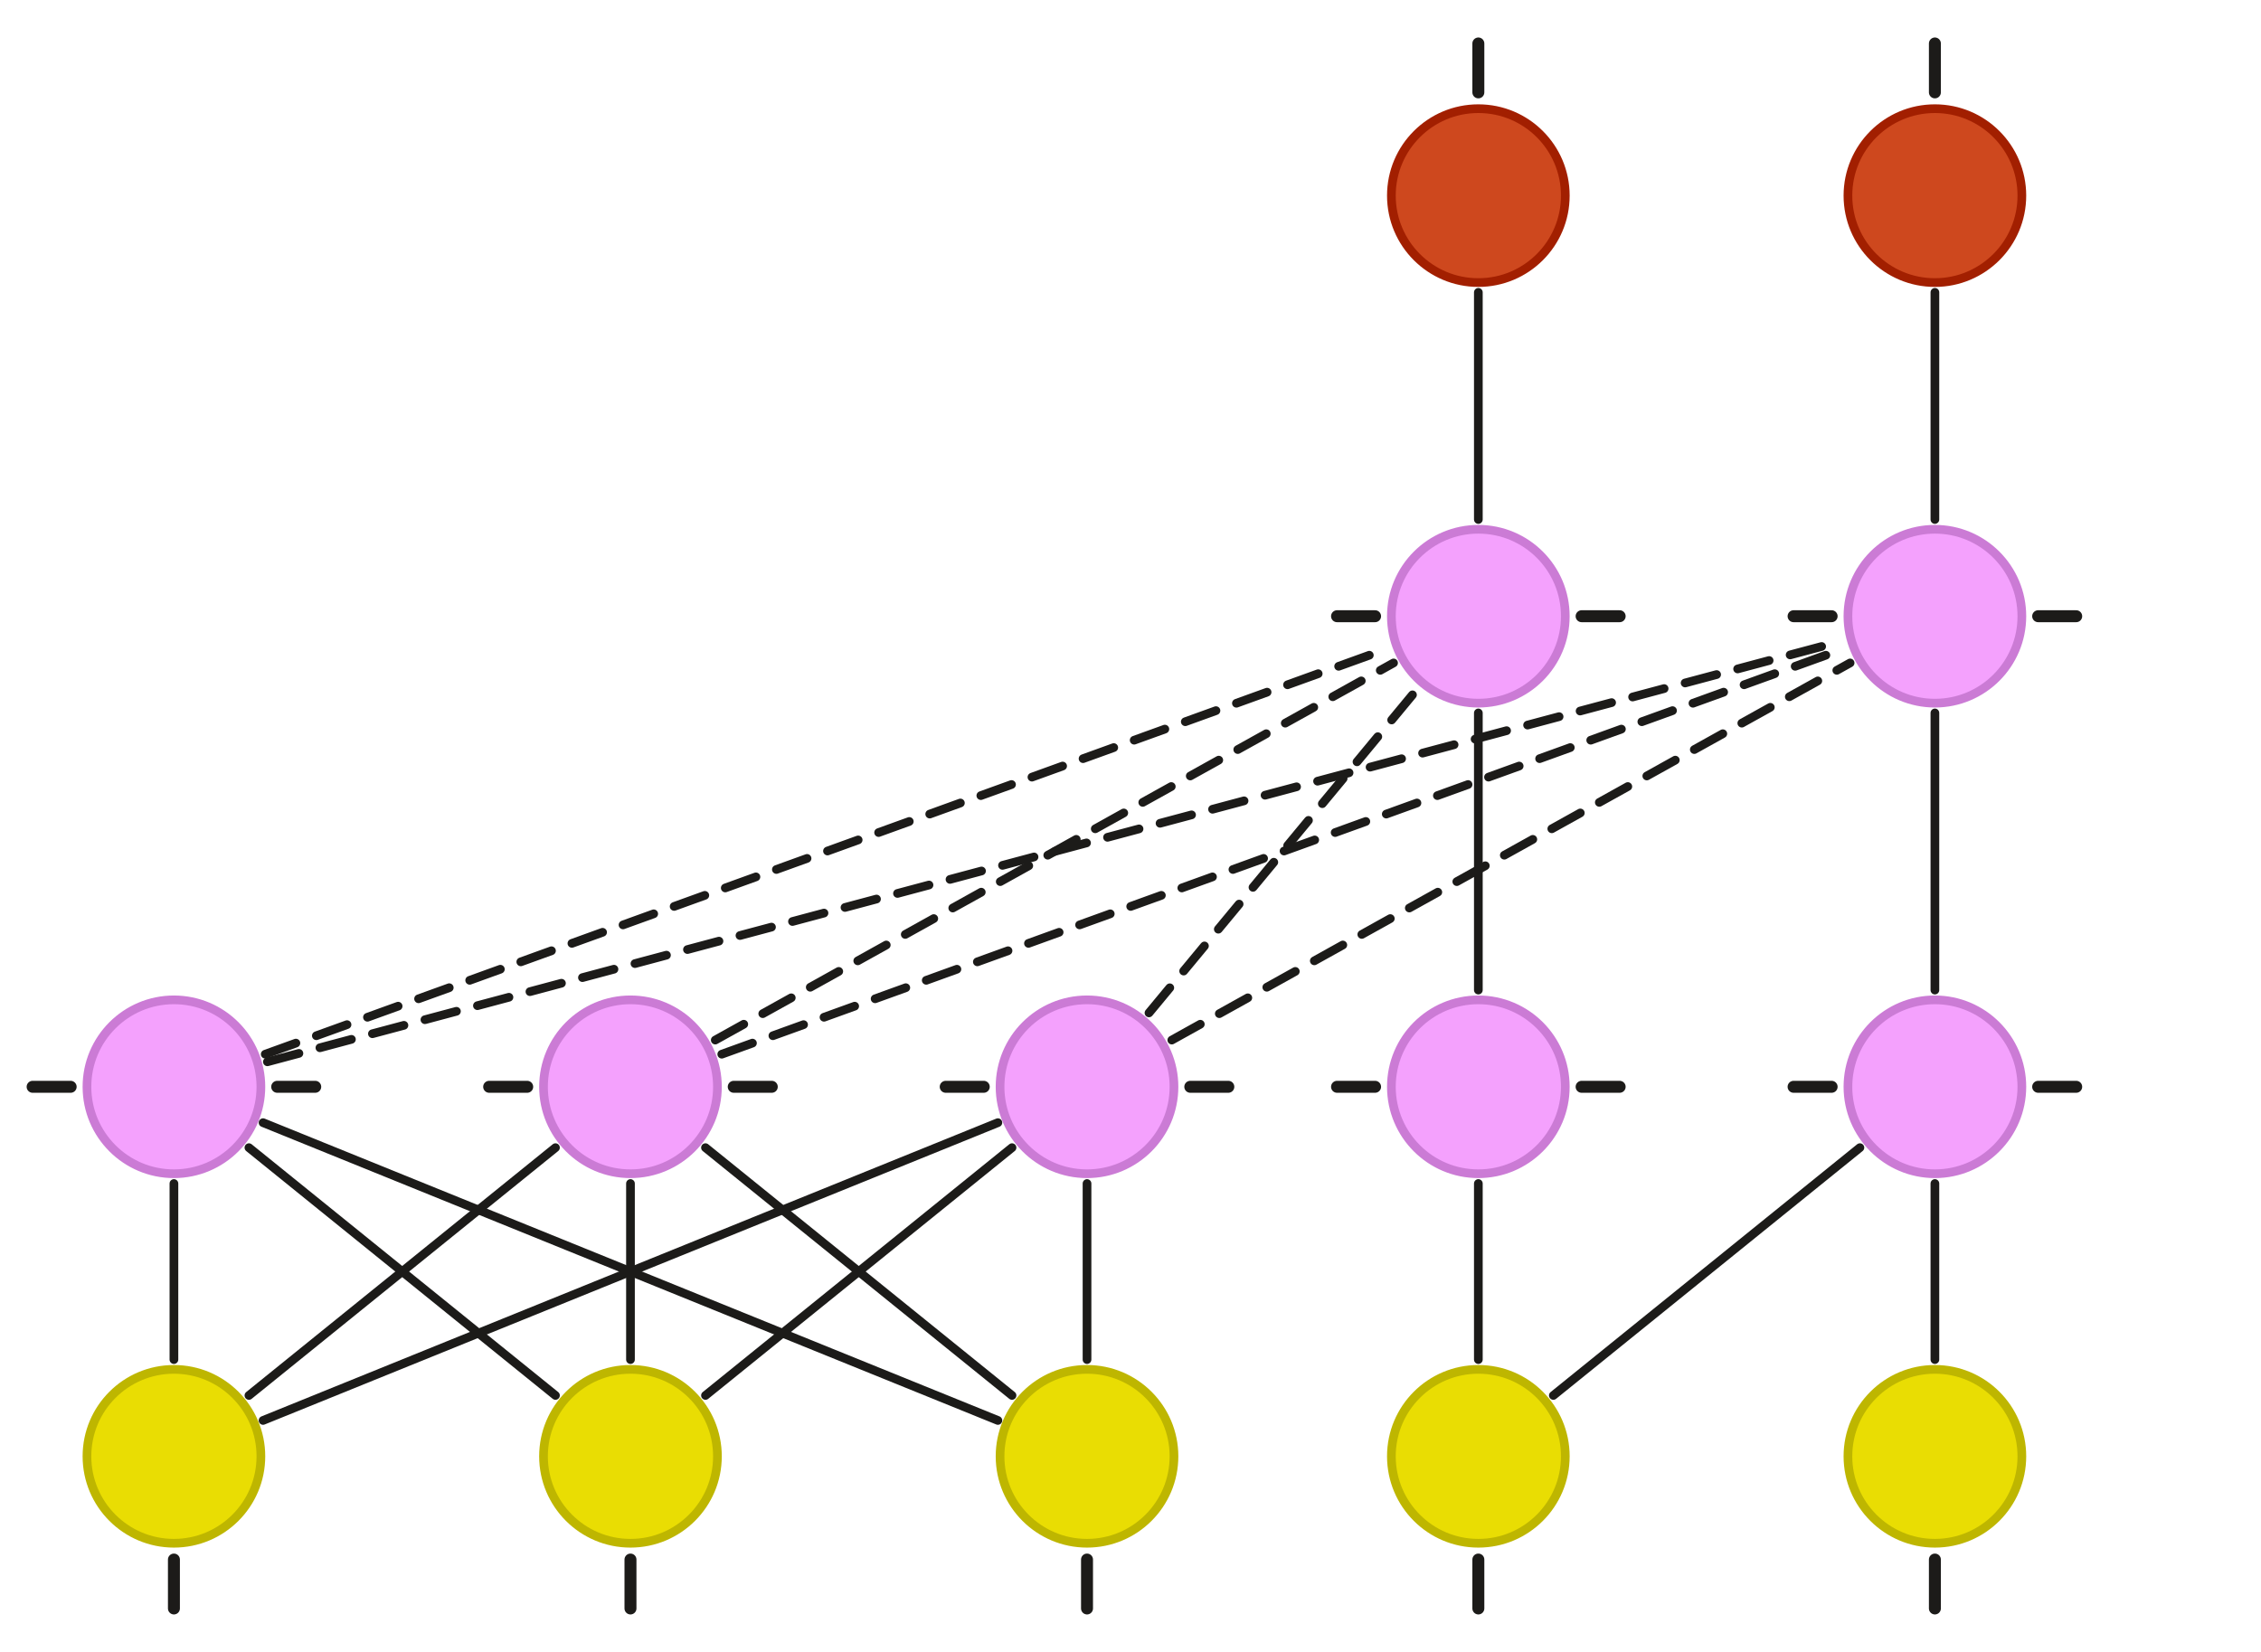
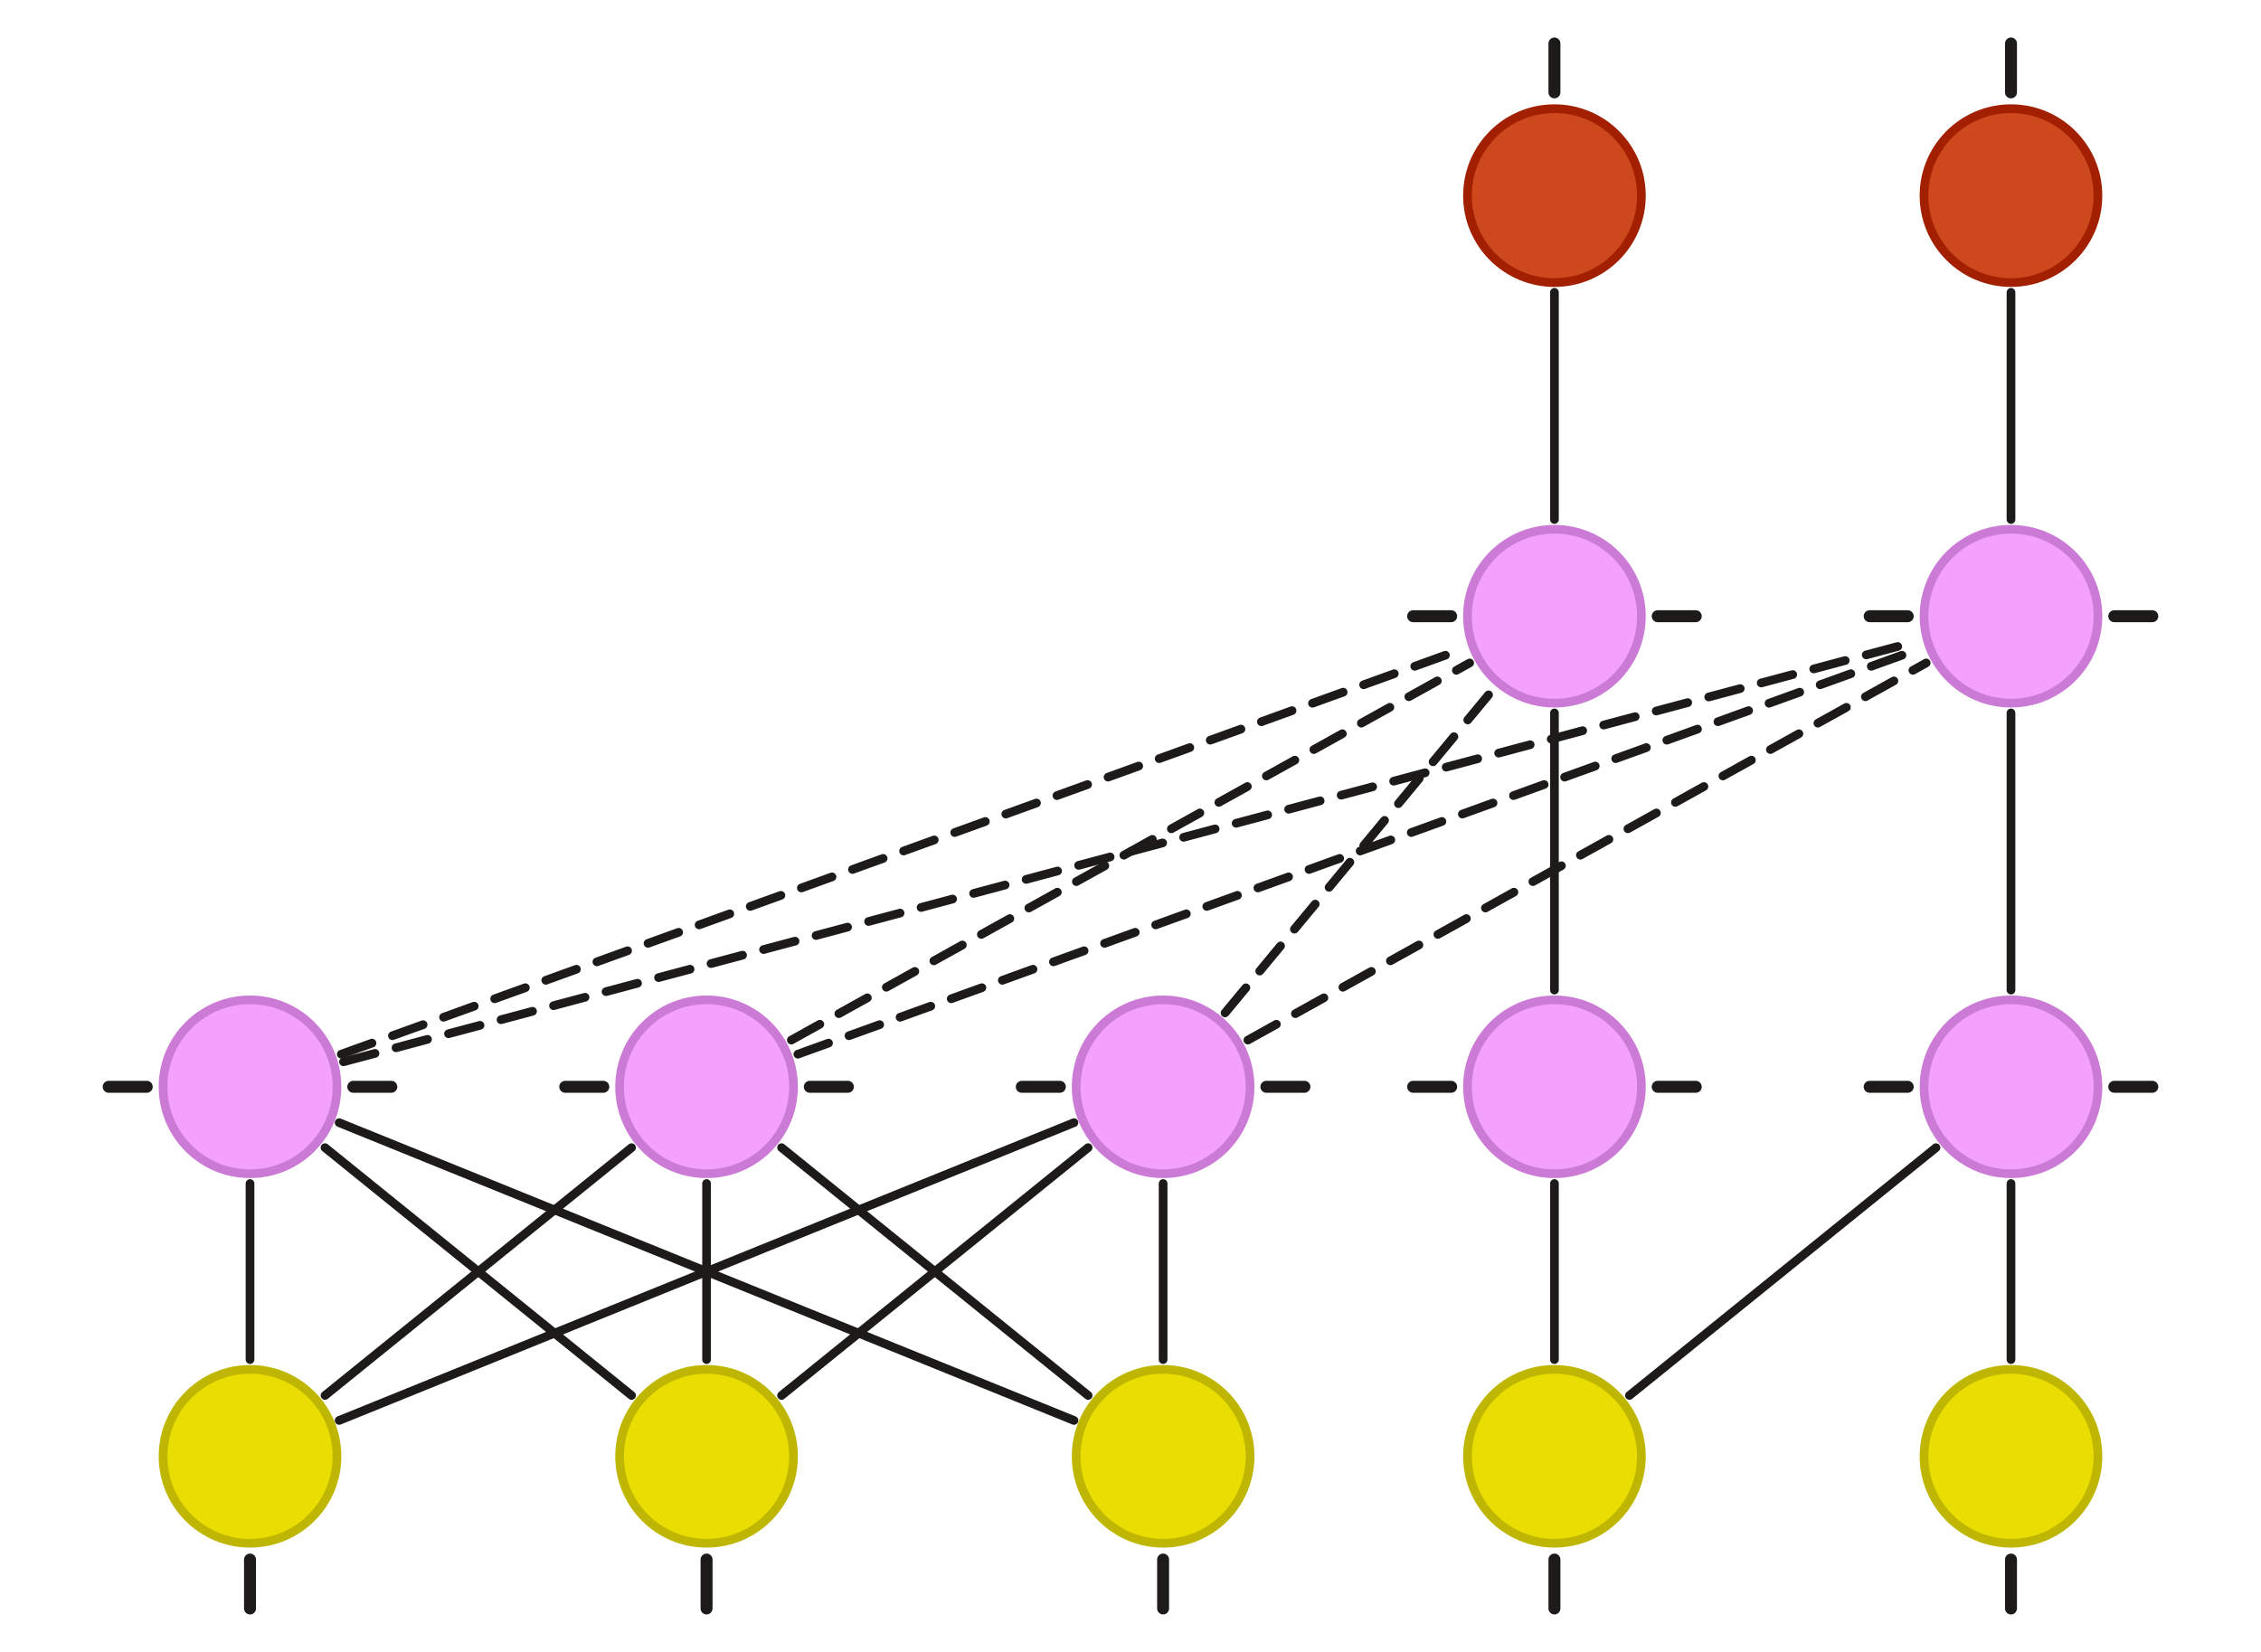
<svg xmlns="http://www.w3.org/2000/svg" viewBox="0 0 208 152" width="416" height="304" role="img">
  <defs>
    <marker id="arr-transformer" viewBox="0 0 10 10" refX="8" refY="5" markerUnits="userSpaceOnUse" markerWidth="5.4" markerHeight="5.4" orient="auto-start-reverse">
      <path d="M2 1L8 5L2 9" fill="none" stroke="#1C1B19" stroke-width="1.481" stroke-linecap="round" stroke-linejoin="round" />
    </marker>
  </defs>
  <g fill="none" stroke="#1C1B19" stroke-width="0.8" stroke-linecap="round" stroke-linejoin="round">
-     <line x1="16" y1="125.1" x2="16" y2="108.9" />
-     <line x1="51.1" y1="128.4" x2="22.9" y2="105.6" />
-     <line x1="91.8" y1="130.7" x2="24.2" y2="103.3" />
-     <line x1="22.9" y1="128.4" x2="51.1" y2="105.6" />
-     <line x1="58" y1="125.1" x2="58" y2="108.9" />
-     <line x1="93.1" y1="128.4" x2="64.9" y2="105.6" />
-     <line x1="24.2" y1="130.7" x2="91.8" y2="103.3" />
-     <line x1="64.9" y1="128.4" x2="93.1" y2="105.6" />
-     <line x1="100" y1="125.1" x2="100" y2="108.9" />
-     <line x1="136" y1="125.1" x2="136" y2="108.9" />
-     <line x1="142.9" y1="128.4" x2="171.1" y2="105.6" />
-     <line x1="178" y1="125.1" x2="178" y2="108.9" />
-     <line x1="136" y1="91.1" x2="136" y2="65.6" />
-     <line x1="178" y1="91.1" x2="178" y2="65.6" />
-     <line x1="136" y1="47.8" x2="136" y2="26.9" />
-     <line x1="178" y1="47.8" x2="178" y2="26.9" />
+     <line x1="23" y1="125.1" x2="23" y2="108.9" />
+     <line x1="58.1" y1="128.4" x2="29.9" y2="105.6" />
+     <line x1="98.8" y1="130.7" x2="31.2" y2="103.3" />
+     <line x1="29.9" y1="128.4" x2="58.1" y2="105.6" />
+     <line x1="65" y1="125.1" x2="65" y2="108.9" />
+     <line x1="100.1" y1="128.4" x2="71.9" y2="105.6" />
+     <line x1="31.2" y1="130.7" x2="98.8" y2="103.3" />
+     <line x1="71.9" y1="128.4" x2="100.1" y2="105.6" />
+     <line x1="107" y1="125.1" x2="107" y2="108.9" />
+     <line x1="143" y1="125.1" x2="143" y2="108.9" />
+     <line x1="149.9" y1="128.4" x2="178.1" y2="105.6" />
+     <line x1="185" y1="125.1" x2="185" y2="108.9" />
+     <line x1="143" y1="91.1" x2="143" y2="65.6" />
+     <line x1="185" y1="91.1" x2="185" y2="65.6" />
+     <line x1="143" y1="47.8" x2="143" y2="26.9" />
+     <line x1="185" y1="47.8" x2="185" y2="26.9" />
  </g>
  <g fill="none" stroke="#1C1B19" stroke-width="0.8" stroke-linecap="round" stroke-linejoin="round" stroke-dasharray="3 2">
-     <line x1="24.4" y1="97" x2="127.6" y2="59.7" />
-     <line x1="65.8" y1="95.7" x2="128.2" y2="61" />
-     <line x1="105.7" y1="93.2" x2="130.3" y2="63.5" />
-     <line x1="24.6" y1="97.7" x2="169.4" y2="59" />
-     <line x1="66.4" y1="97" x2="169.6" y2="59.7" />
-     <line x1="107.8" y1="95.7" x2="170.2" y2="61" />
+     <line x1="31.4" y1="97" x2="134.6" y2="59.7" />
+     <line x1="72.8" y1="95.7" x2="135.2" y2="61" />
+     <line x1="112.7" y1="93.2" x2="137.3" y2="63.5" />
+     <line x1="31.6" y1="97.7" x2="176.4" y2="59" />
+     <line x1="73.4" y1="97" x2="176.6" y2="59.7" />
+     <line x1="114.8" y1="95.7" x2="177.2" y2="61" />
  </g>
-   <circle cx="16" cy="134" r="8" fill="#E9DD03" stroke="#BEB600" stroke-width="0.8" />
+   <circle cx="23" cy="134" r="8" fill="#E9DD03" stroke="#BEB600" stroke-width="0.8" />
  <g stroke="#1C1B19" stroke-width="1.1" stroke-linecap="round">
-     <line x1="16" y1="143.5" x2="16" y2="148" />
+     <line x1="23" y1="143.5" x2="23" y2="148" />
  </g>
-   <circle cx="58" cy="134" r="8" fill="#E9DD03" stroke="#BEB600" stroke-width="0.8" />
+   <circle cx="65" cy="134" r="8" fill="#E9DD03" stroke="#BEB600" stroke-width="0.8" />
  <g stroke="#1C1B19" stroke-width="1.1" stroke-linecap="round">
-     <line x1="58" y1="143.5" x2="58" y2="148" />
+     <line x1="65" y1="143.5" x2="65" y2="148" />
  </g>
-   <circle cx="100" cy="134" r="8" fill="#E9DD03" stroke="#BEB600" stroke-width="0.8" />
+   <circle cx="107" cy="134" r="8" fill="#E9DD03" stroke="#BEB600" stroke-width="0.8" />
  <g stroke="#1C1B19" stroke-width="1.1" stroke-linecap="round">
-     <line x1="100" y1="143.5" x2="100" y2="148" />
+     <line x1="107" y1="143.5" x2="107" y2="148" />
  </g>
-   <circle cx="136" cy="134" r="8" fill="#E9DD03" stroke="#BEB600" stroke-width="0.8" />
+   <circle cx="143" cy="134" r="8" fill="#E9DD03" stroke="#BEB600" stroke-width="0.8" />
  <g stroke="#1C1B19" stroke-width="1.1" stroke-linecap="round">
-     <line x1="136" y1="143.5" x2="136" y2="148" />
+     <line x1="143" y1="143.5" x2="143" y2="148" />
  </g>
-   <circle cx="178" cy="134" r="8" fill="#E9DD03" stroke="#BEB600" stroke-width="0.8" />
+   <circle cx="185" cy="134" r="8" fill="#E9DD03" stroke="#BEB600" stroke-width="0.8" />
  <g stroke="#1C1B19" stroke-width="1.1" stroke-linecap="round">
-     <line x1="178" y1="143.5" x2="178" y2="148" />
+     <line x1="185" y1="143.5" x2="185" y2="148" />
  </g>
-   <circle cx="16" cy="100" r="8" fill="#F4A1FD" stroke="#CB7BD5" stroke-width="0.8" />
+   <circle cx="23" cy="100" r="8" fill="#F4A1FD" stroke="#CB7BD5" stroke-width="0.8" />
  <g stroke="#1C1B19" stroke-width="1.1" stroke-linecap="round">
-     <line x1="25.5" y1="100" x2="29" y2="100" />
-     <line x1="6.5" y1="100" x2="3" y2="100" />
+     <line x1="32.5" y1="100" x2="36" y2="100" />
+     <line x1="13.5" y1="100" x2="10" y2="100" />
  </g>
-   <circle cx="58" cy="100" r="8" fill="#F4A1FD" stroke="#CB7BD5" stroke-width="0.8" />
+   <circle cx="65" cy="100" r="8" fill="#F4A1FD" stroke="#CB7BD5" stroke-width="0.8" />
  <g stroke="#1C1B19" stroke-width="1.1" stroke-linecap="round">
-     <line x1="67.5" y1="100" x2="71" y2="100" />
-     <line x1="48.5" y1="100" x2="45" y2="100" />
+     <line x1="74.5" y1="100" x2="78" y2="100" />
+     <line x1="55.5" y1="100" x2="52" y2="100" />
  </g>
-   <circle cx="100" cy="100" r="8" fill="#F4A1FD" stroke="#CB7BD5" stroke-width="0.8" />
+   <circle cx="107" cy="100" r="8" fill="#F4A1FD" stroke="#CB7BD5" stroke-width="0.8" />
  <g stroke="#1C1B19" stroke-width="1.1" stroke-linecap="round">
-     <line x1="109.5" y1="100" x2="113" y2="100" />
-     <line x1="90.5" y1="100" x2="87" y2="100" />
+     <line x1="116.5" y1="100" x2="120" y2="100" />
+     <line x1="97.5" y1="100" x2="94" y2="100" />
  </g>
-   <circle cx="136" cy="100" r="8" fill="#F4A1FD" stroke="#CB7BD5" stroke-width="0.8" />
+   <circle cx="143" cy="100" r="8" fill="#F4A1FD" stroke="#CB7BD5" stroke-width="0.8" />
  <g stroke="#1C1B19" stroke-width="1.1" stroke-linecap="round">
-     <line x1="145.5" y1="100" x2="149" y2="100" />
-     <line x1="126.5" y1="100" x2="123" y2="100" />
+     <line x1="152.5" y1="100" x2="156" y2="100" />
+     <line x1="133.5" y1="100" x2="130" y2="100" />
  </g>
-   <circle cx="178" cy="100" r="8" fill="#F4A1FD" stroke="#CB7BD5" stroke-width="0.8" />
+   <circle cx="185" cy="100" r="8" fill="#F4A1FD" stroke="#CB7BD5" stroke-width="0.8" />
  <g stroke="#1C1B19" stroke-width="1.1" stroke-linecap="round">
-     <line x1="187.5" y1="100" x2="191" y2="100" />
-     <line x1="168.5" y1="100" x2="165" y2="100" />
+     <line x1="194.5" y1="100" x2="198" y2="100" />
+     <line x1="175.5" y1="100" x2="172" y2="100" />
  </g>
-   <circle cx="136" cy="56.7" r="8" fill="#F4A1FD" stroke="#CB7BD5" stroke-width="0.8" />
+   <circle cx="143" cy="56.7" r="8" fill="#F4A1FD" stroke="#CB7BD5" stroke-width="0.8" />
  <g stroke="#1C1B19" stroke-width="1.1" stroke-linecap="round">
-     <line x1="145.5" y1="56.7" x2="149" y2="56.7" />
-     <line x1="126.5" y1="56.7" x2="123" y2="56.7" />
+     <line x1="152.5" y1="56.7" x2="156" y2="56.7" />
+     <line x1="133.5" y1="56.7" x2="130" y2="56.7" />
  </g>
-   <circle cx="178" cy="56.7" r="8" fill="#F4A1FD" stroke="#CB7BD5" stroke-width="0.8" />
+   <circle cx="185" cy="56.7" r="8" fill="#F4A1FD" stroke="#CB7BD5" stroke-width="0.8" />
  <g stroke="#1C1B19" stroke-width="1.1" stroke-linecap="round">
-     <line x1="187.5" y1="56.7" x2="191" y2="56.7" />
-     <line x1="168.5" y1="56.7" x2="165" y2="56.7" />
+     <line x1="194.5" y1="56.7" x2="198" y2="56.7" />
+     <line x1="175.5" y1="56.7" x2="172" y2="56.7" />
  </g>
-   <circle cx="136" cy="18" r="8" fill="#CE481E" stroke="#A21F00" stroke-width="0.8" />
+   <circle cx="143" cy="18" r="8" fill="#CE481E" stroke="#A21F00" stroke-width="0.8" />
  <g stroke="#1C1B19" stroke-width="1.1" stroke-linecap="round">
-     <line x1="136" y1="8.5" x2="136" y2="4" />
+     <line x1="143" y1="8.5" x2="143" y2="4" />
  </g>
-   <circle cx="178" cy="18" r="8" fill="#CE481E" stroke="#A21F00" stroke-width="0.8" />
+   <circle cx="185" cy="18" r="8" fill="#CE481E" stroke="#A21F00" stroke-width="0.8" />
  <g stroke="#1C1B19" stroke-width="1.1" stroke-linecap="round">
-     <line x1="178" y1="8.5" x2="178" y2="4" />
+     <line x1="185" y1="8.5" x2="185" y2="4" />
  </g>
</svg>
